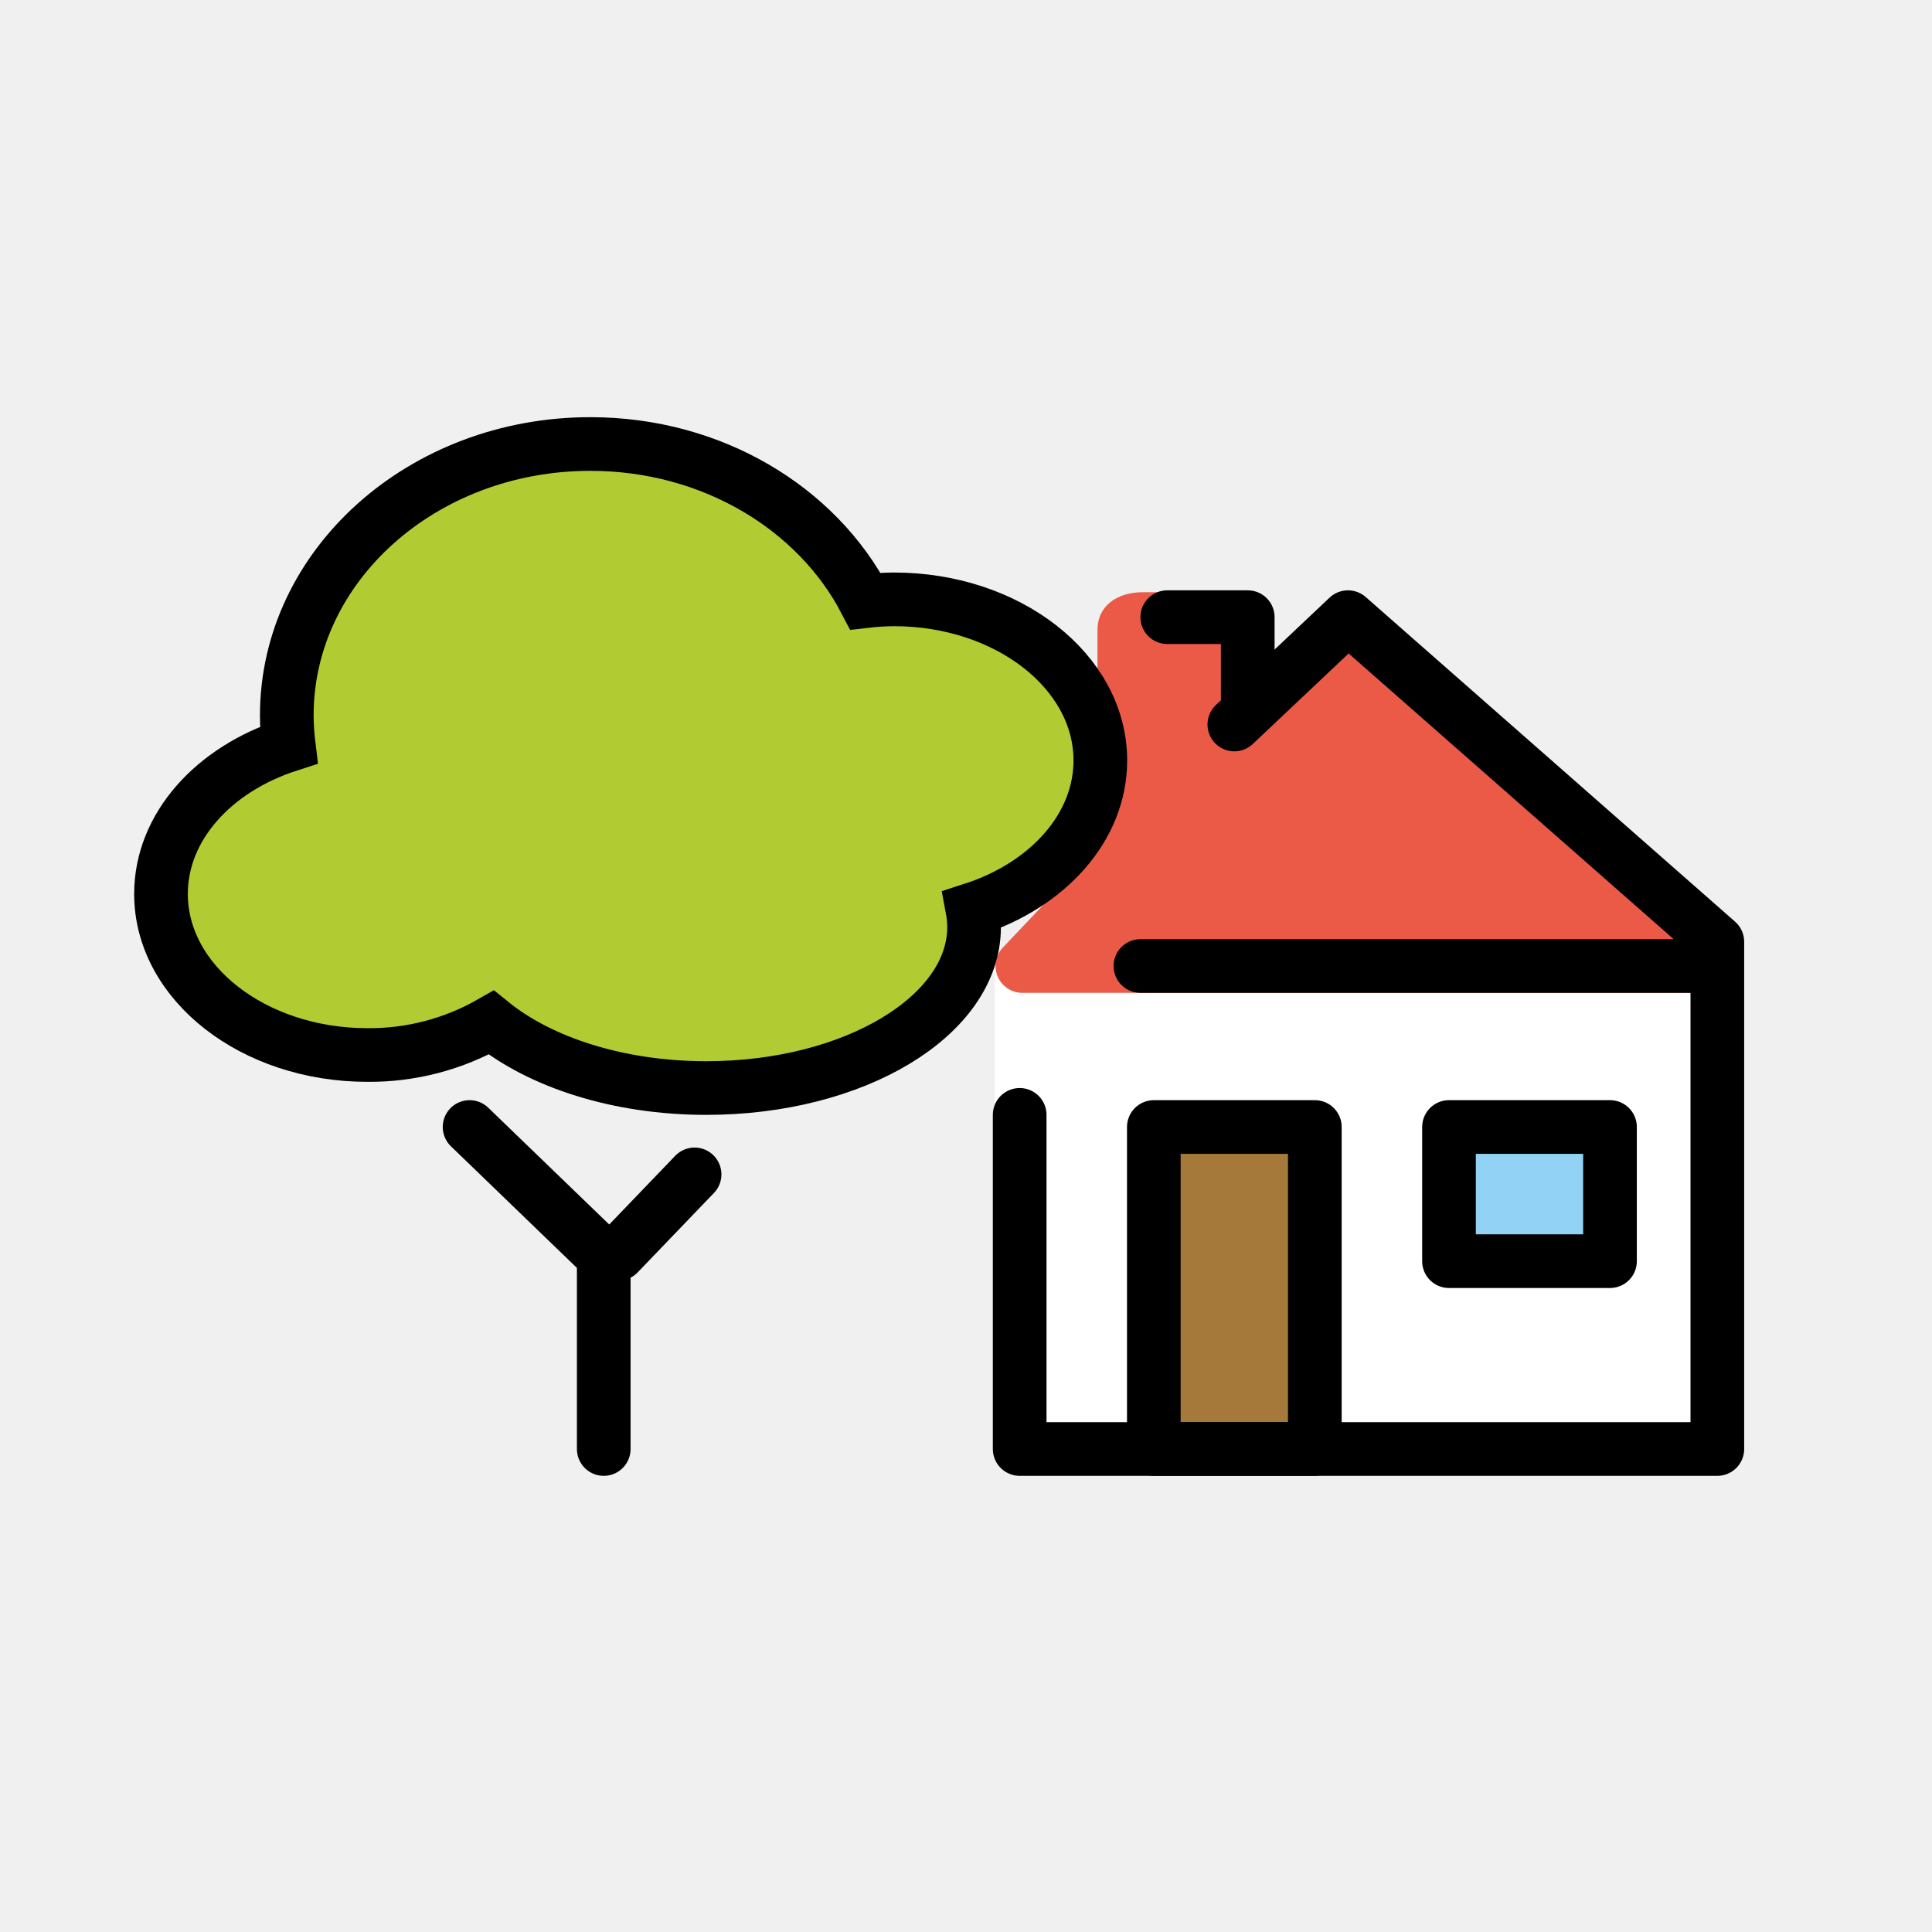
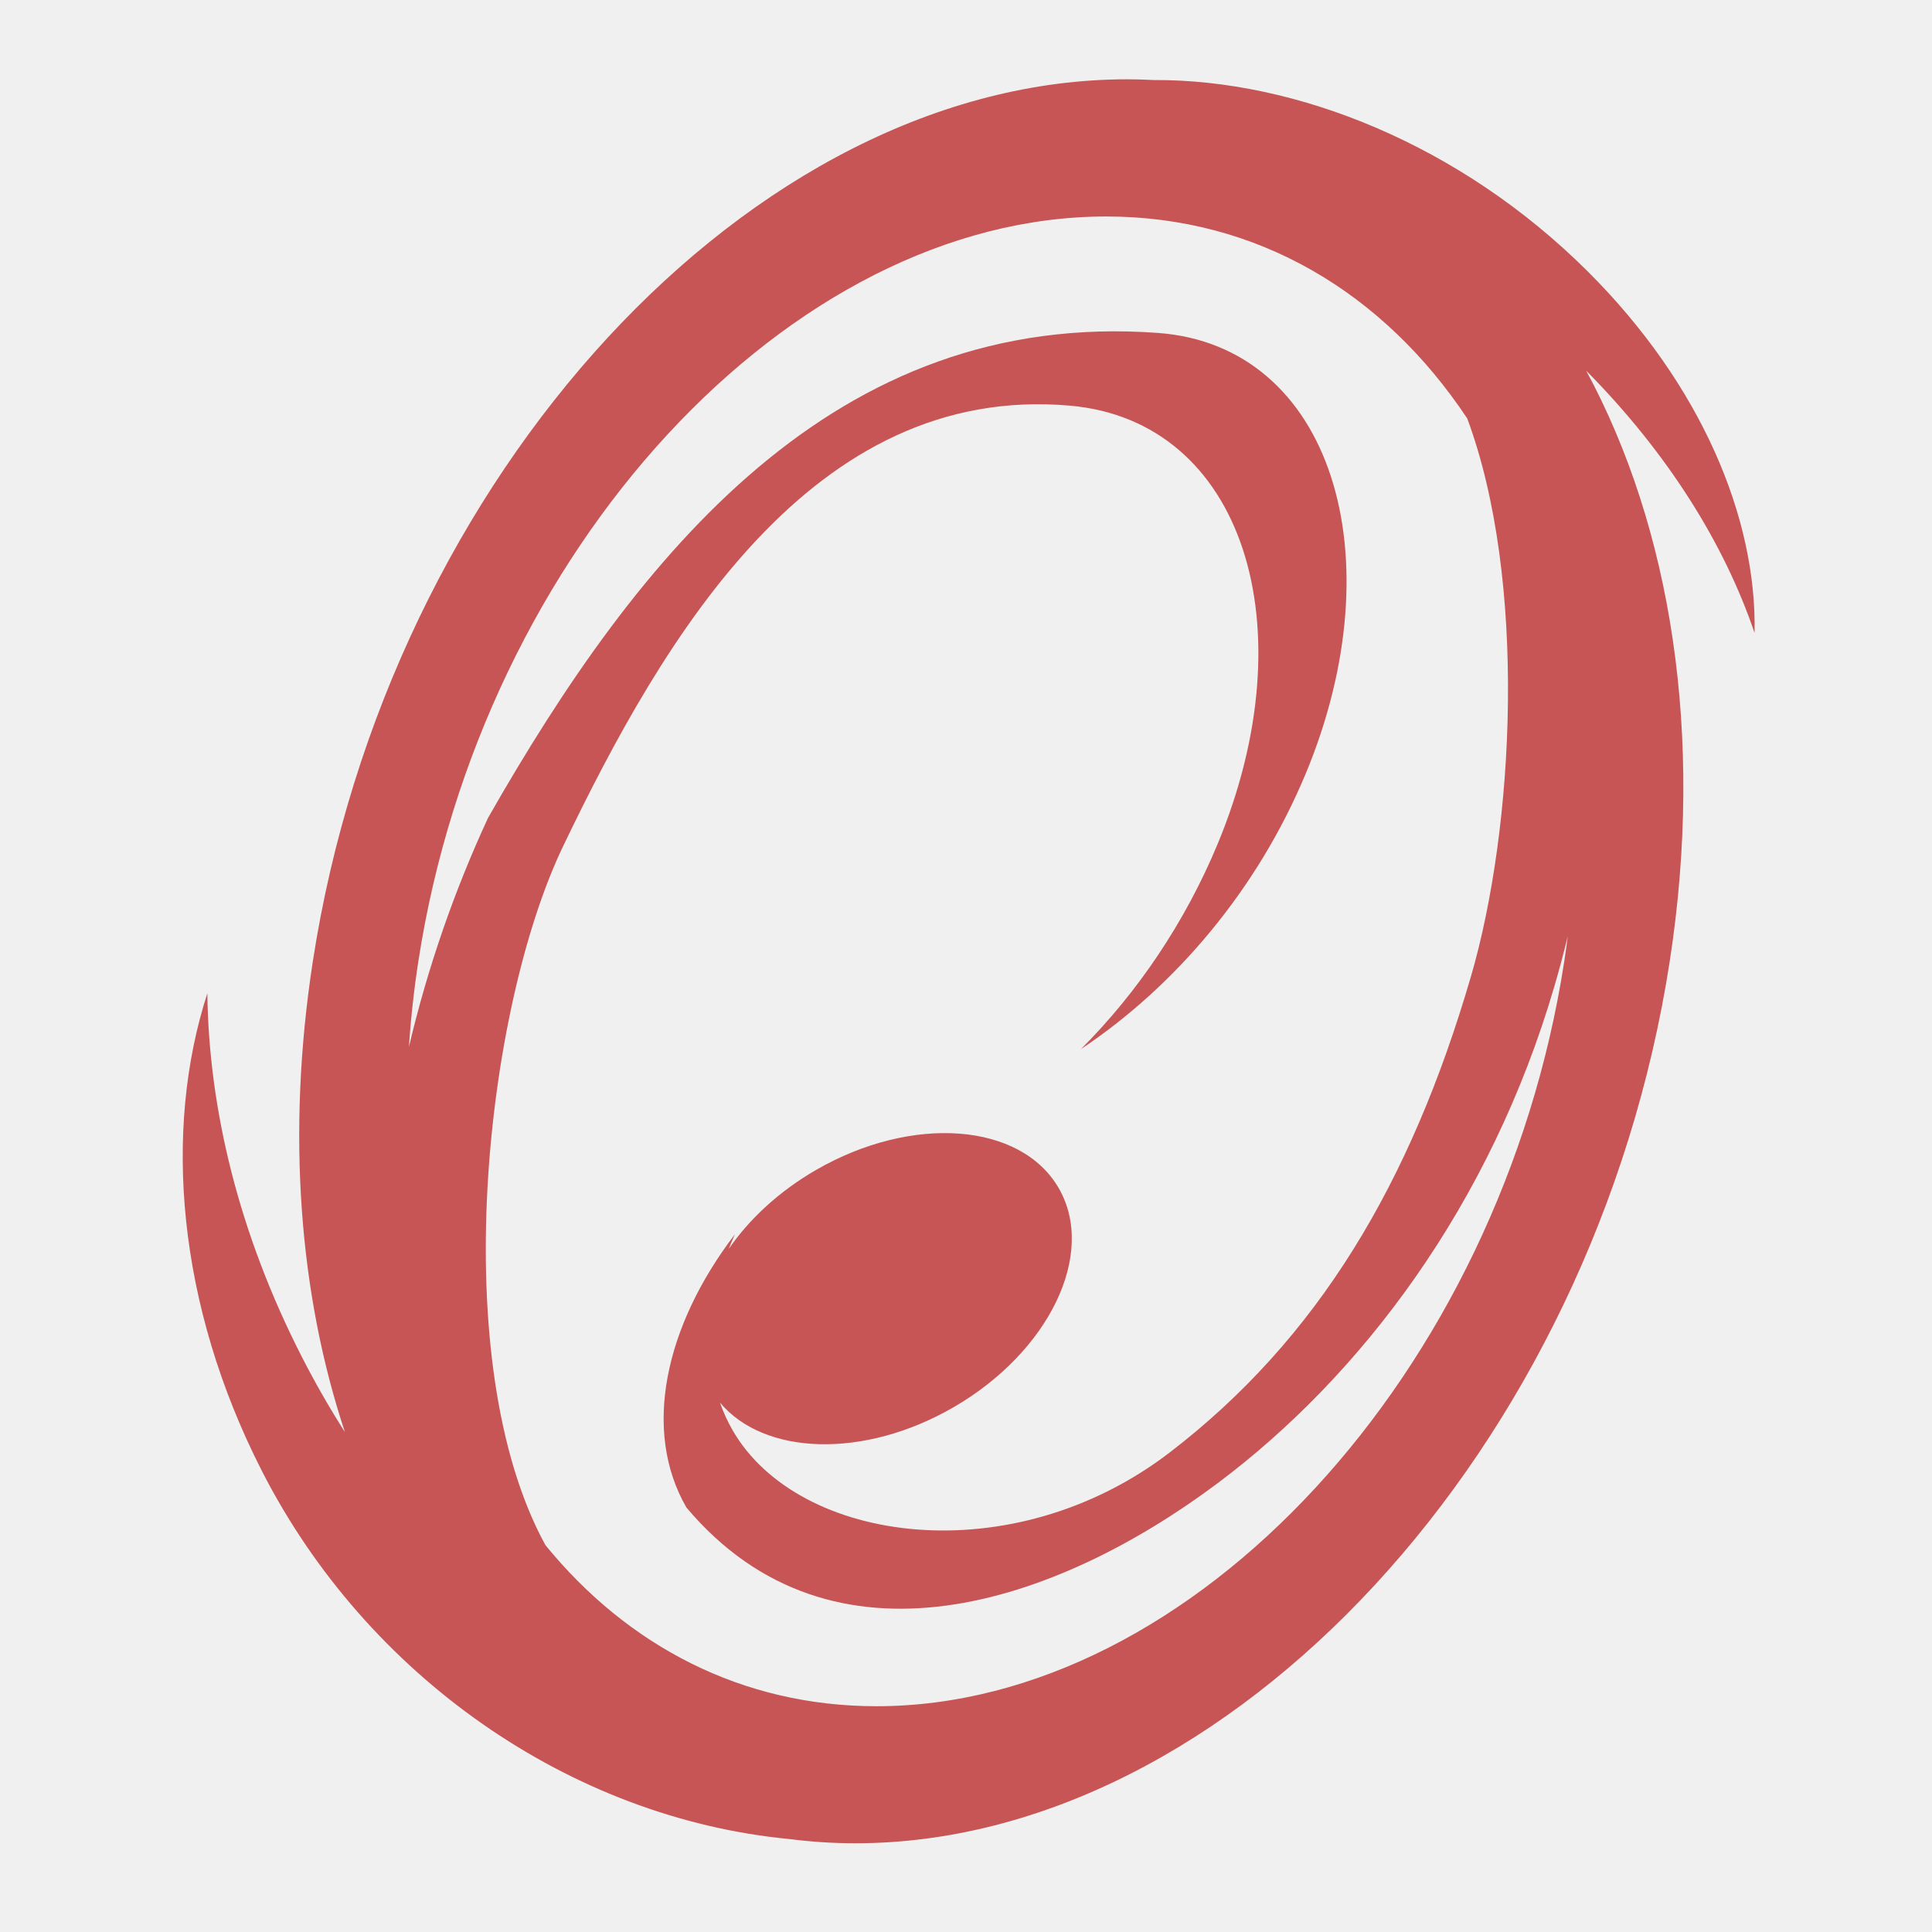
- <svg xmlns="http://www.w3.org/2000/svg" id="emoji" viewBox="0 0 72 72" version="1.1">
-   <g id="color">
-     <rect x="37.075" y="36.053" width="26.884" height="18.114" fill="#FFFFFF" />
-     <polygon fill="#EA5A47" stroke="#EA5A47" stroke-linecap="round" stroke-linejoin="round" stroke-miterlimit="10" stroke-width="2" points="50.235,23.2 38.1,36 63.5,36" />
-     <path fill="#EA5A47" d="M47.3,26l-6.4,6.059v-8.573c0-0.931,0.755-1.416,1.686-1.416h3.028 c0.931,0,1.686,0.485,1.686,1.416C47.3,23.486,47.3,26,47.3,26z" />
-     <rect x="43" y="42" width="6" height="12" fill="#A57939" />
-     <rect x="54" y="42" width="6" height="5" fill="#92D3F5" />
-     <path fill="#B1CC33" d="M41.006,28.339c0-3.312-3.445-6.003-7.694-6.003c-0.355,0.003-0.71,0.025-1.062,0.066 c-1.8-3.455-5.707-5.855-10.25-5.855c-6.248,0-11.312,4.529-11.312,10.114c0.001,0.369,0.025,0.738,0.07,1.104 C7.966,28.666,6,30.81,6,33.314c0,3.312,3.445,6.003,7.694,6.003c1.615,0.014,3.206-0.402,4.614-1.207 c1.818,1.477,4.726,2.438,8.015,2.438c5.511,0,9.978-2.688,9.978-6.003c-0.001-0.219-0.021-0.438-0.061-0.653 C39.036,32.99,41.006,30.845,41.006,28.339z" />
-   </g>
-   <g id="hair" />
-   <g id="skin" />
-   <g id="skin-shadow" />
-   <g id="line">
-     <polyline fill="none" stroke="#000000" stroke-linecap="round" stroke-linejoin="round" stroke-miterlimit="10" stroke-width="2" points="46,27 50.235,23 64,35.098 64,54 38,54 38,41.548" />
-     <rect x="43" y="42" width="6" height="12" fill="none" stroke="#000000" stroke-linecap="round" stroke-linejoin="round" stroke-miterlimit="10" stroke-width="2" />
-     <rect x="54" y="42" width="6" height="5" fill="none" stroke="#000000" stroke-linecap="round" stroke-linejoin="round" stroke-miterlimit="10" stroke-width="2" />
-     <polyline fill="none" stroke="#000000" stroke-linecap="round" stroke-linejoin="round" stroke-miterlimit="10" stroke-width="2" points="43.5,23 46.5,23 46.5,26" />
-     <path fill="none" stroke="#000000" stroke-miterlimit="10" stroke-width="2" d="M31.245,39.34" />
-     <polyline fill="none" stroke="#000000" stroke-linecap="round" stroke-linejoin="round" stroke-width="2" points="22.5,54 22.5,46.827 17.5,42" />
-     <line x1="23.041" x2="25.885" y1="46.727" y2="43.766" fill="none" stroke="#000000" stroke-linecap="round" stroke-linejoin="round" stroke-width="2" />
-     <path fill="none" stroke="#000000" stroke-linecap="round" stroke-miterlimit="10" stroke-width="2" d="M41.006,28.339 c0-3.312-3.445-6.003-7.694-6.003c-0.355,0.003-0.71,0.025-1.062,0.066c-1.8-3.455-5.707-5.855-10.25-5.855 c-6.248,0-11.312,4.529-11.312,10.114c0.001,0.369,0.025,0.738,0.07,1.104C7.966,28.666,6,30.81,6,33.314 c0,3.312,3.445,6.003,7.694,6.003c1.615,0.014,3.206-0.402,4.614-1.207c1.818,1.477,4.726,2.438,8.015,2.438 c5.511,0,9.978-2.688,9.978-6.003c-0.001-0.219-0.021-0.438-0.061-0.653 C39.036,32.99,41.006,30.845,41.006,28.339z" />
-     <line x1="63.5" x2="42.5" y1="36" y2="36" fill="none" stroke="#000000" stroke-linecap="round" stroke-linejoin="round" stroke-miterlimit="10" stroke-width="2" />
+ <svg xmlns="http://www.w3.org/2000/svg" style="height: 512px; width: 512px;" viewBox="0 0 512 512">
+   <path d="M0 0h512v512H0z" fill="#ffffff" fill-opacity="0" />
+   <g class="" style="" transform="translate(0,0)">
+     <path d="M298.736 21.016c-99.298 0-195.928 104.647-215.83 233.736-7.074 45.887-3.493 88.68 8.512 124.787a243.08 243.08 0 0 1-11.467-20.034c-16.516-32.335-24.627-65.378-25-96.272-11.74 36.254-8.083 82.47 14.482 126.643 27.7 54.227 81.563 91.94 139.87 97.502a136.491 136.491 0 0 0 17.364 1.108c99.298 0 195.93-104.647 215.83-233.736 9.28-60.196.23-115.072-22.133-156.506 21.625 21.867 36.56 45.786 44.617 69.496.623-30.408-14.064-65.766-44.21-95.806-33.718-33.598-77.227-50.91-114.995-50.723-2.328-.118-4.67-.197-7.04-.197zm-5.6 36.357c40.223 0 73.65 20.342 95.702 53.533 15.915 42.888 12.51 108.315.98 147.858-16.02 54.944-40.598 96.035-79.77 126.107-41.79 32.084-98.447 24.39-115.874-5.798a43.356 43.356 0 0 1-3.38-7.385c11.724 14.06 38.188 14.944 61.817 1.3 25.48-14.71 38.003-40.727 27.968-58.108-10.036-17.384-38.826-19.548-64.307-4.837-9.83 5.676-17.72 13.037-23.14 20.934a81.918 81.918 0 0 1 1.626-3.88c-18.687 24.49-24.562 52.126-12.848 72.417 38.702 45.923 98.07 25.503 140.746-6.426 37.95-28.392 72.32-73.55 89.356-131.988a295.488 295.488 0 0 0 3.467-13.008c-.286 2.218-.59 4.442-.934 6.678-16.807 109.02-98.412 197.396-182.272 197.396-35.644 0-65.954-15.975-87.74-42.71-26.492-48.396-15.988-142.083 4.675-185.15 26.745-55.742 66.133-122.77 134.324-116.804 46.03 4.027 63.098 58.637 39.128 116.22-8.61 20.685-21.192 39.314-36.21 54.313 24.91-16.6 46.72-42.13 59.572-73 23.97-57.583 6.94-113.422-39.13-116.805-85.737-6.296-137.638 58.55-177.542 128.485a318.924 318.924 0 0 0-20.977 60.707 263.164 263.164 0 0 1 2.493-22.652C127.67 145.75 209.275 57.373 293.135 57.373z" fill="#c75555" fill-opacity="1" />
  </g>
</svg>
